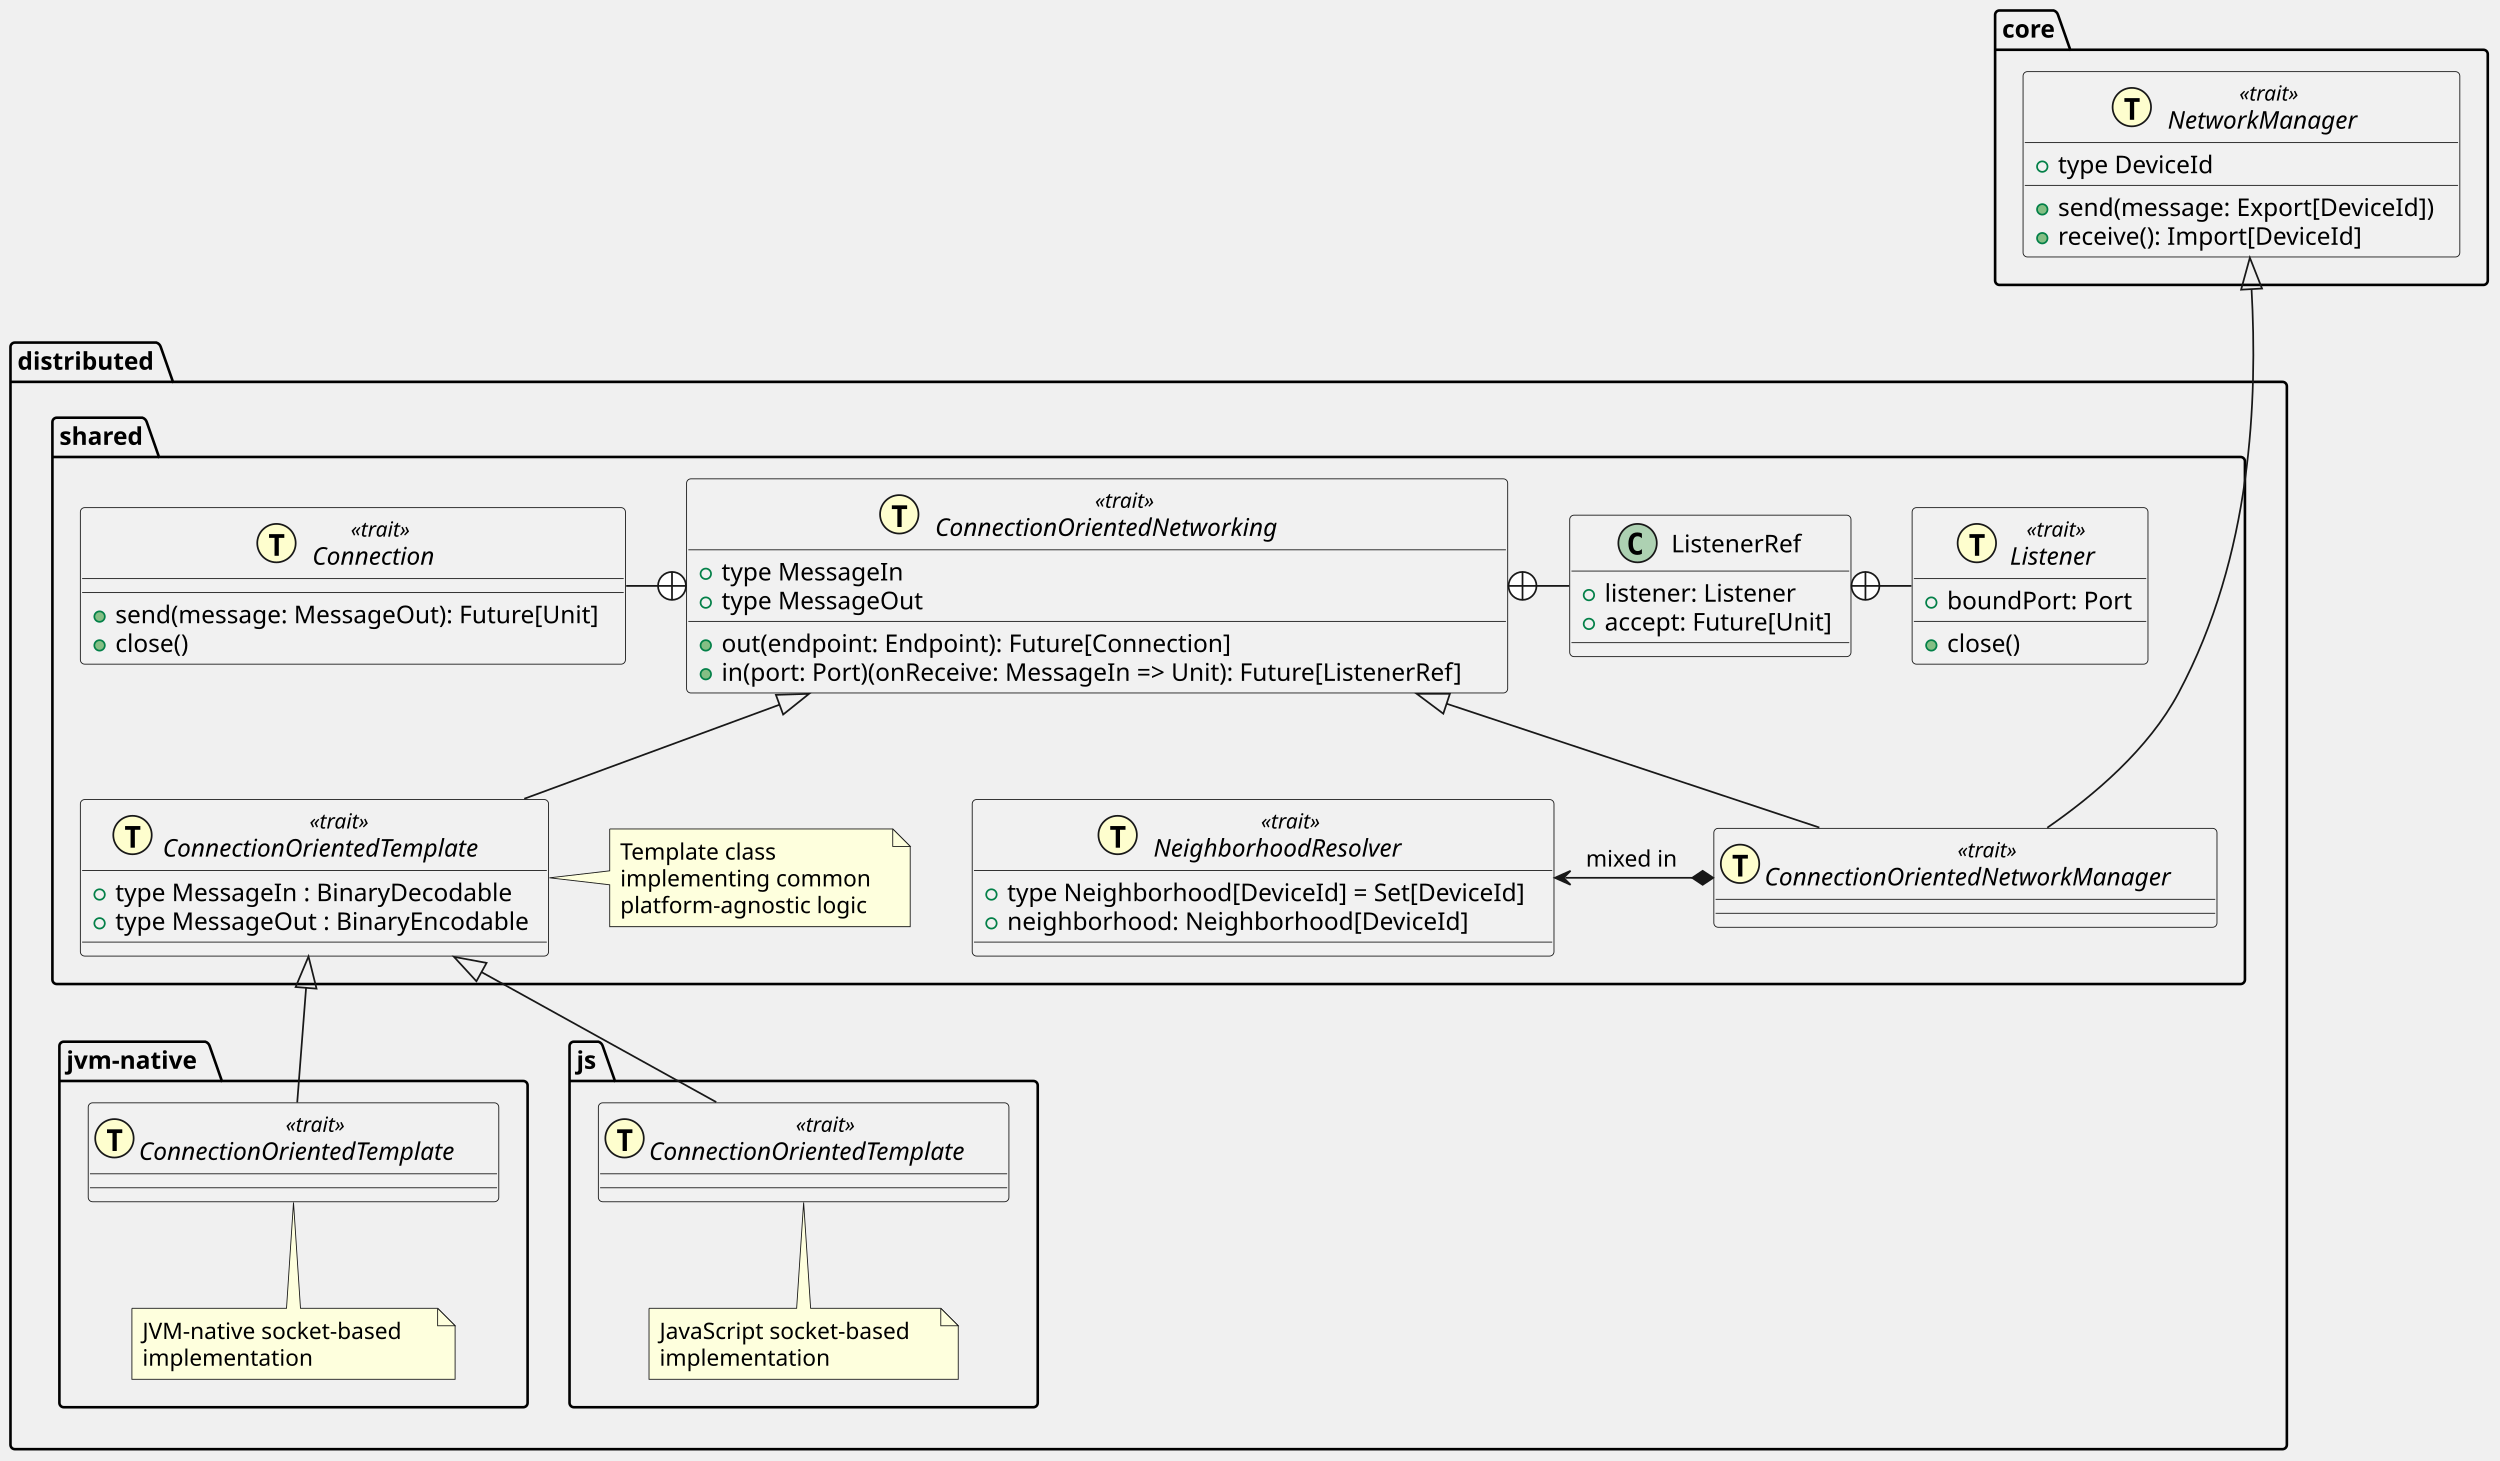
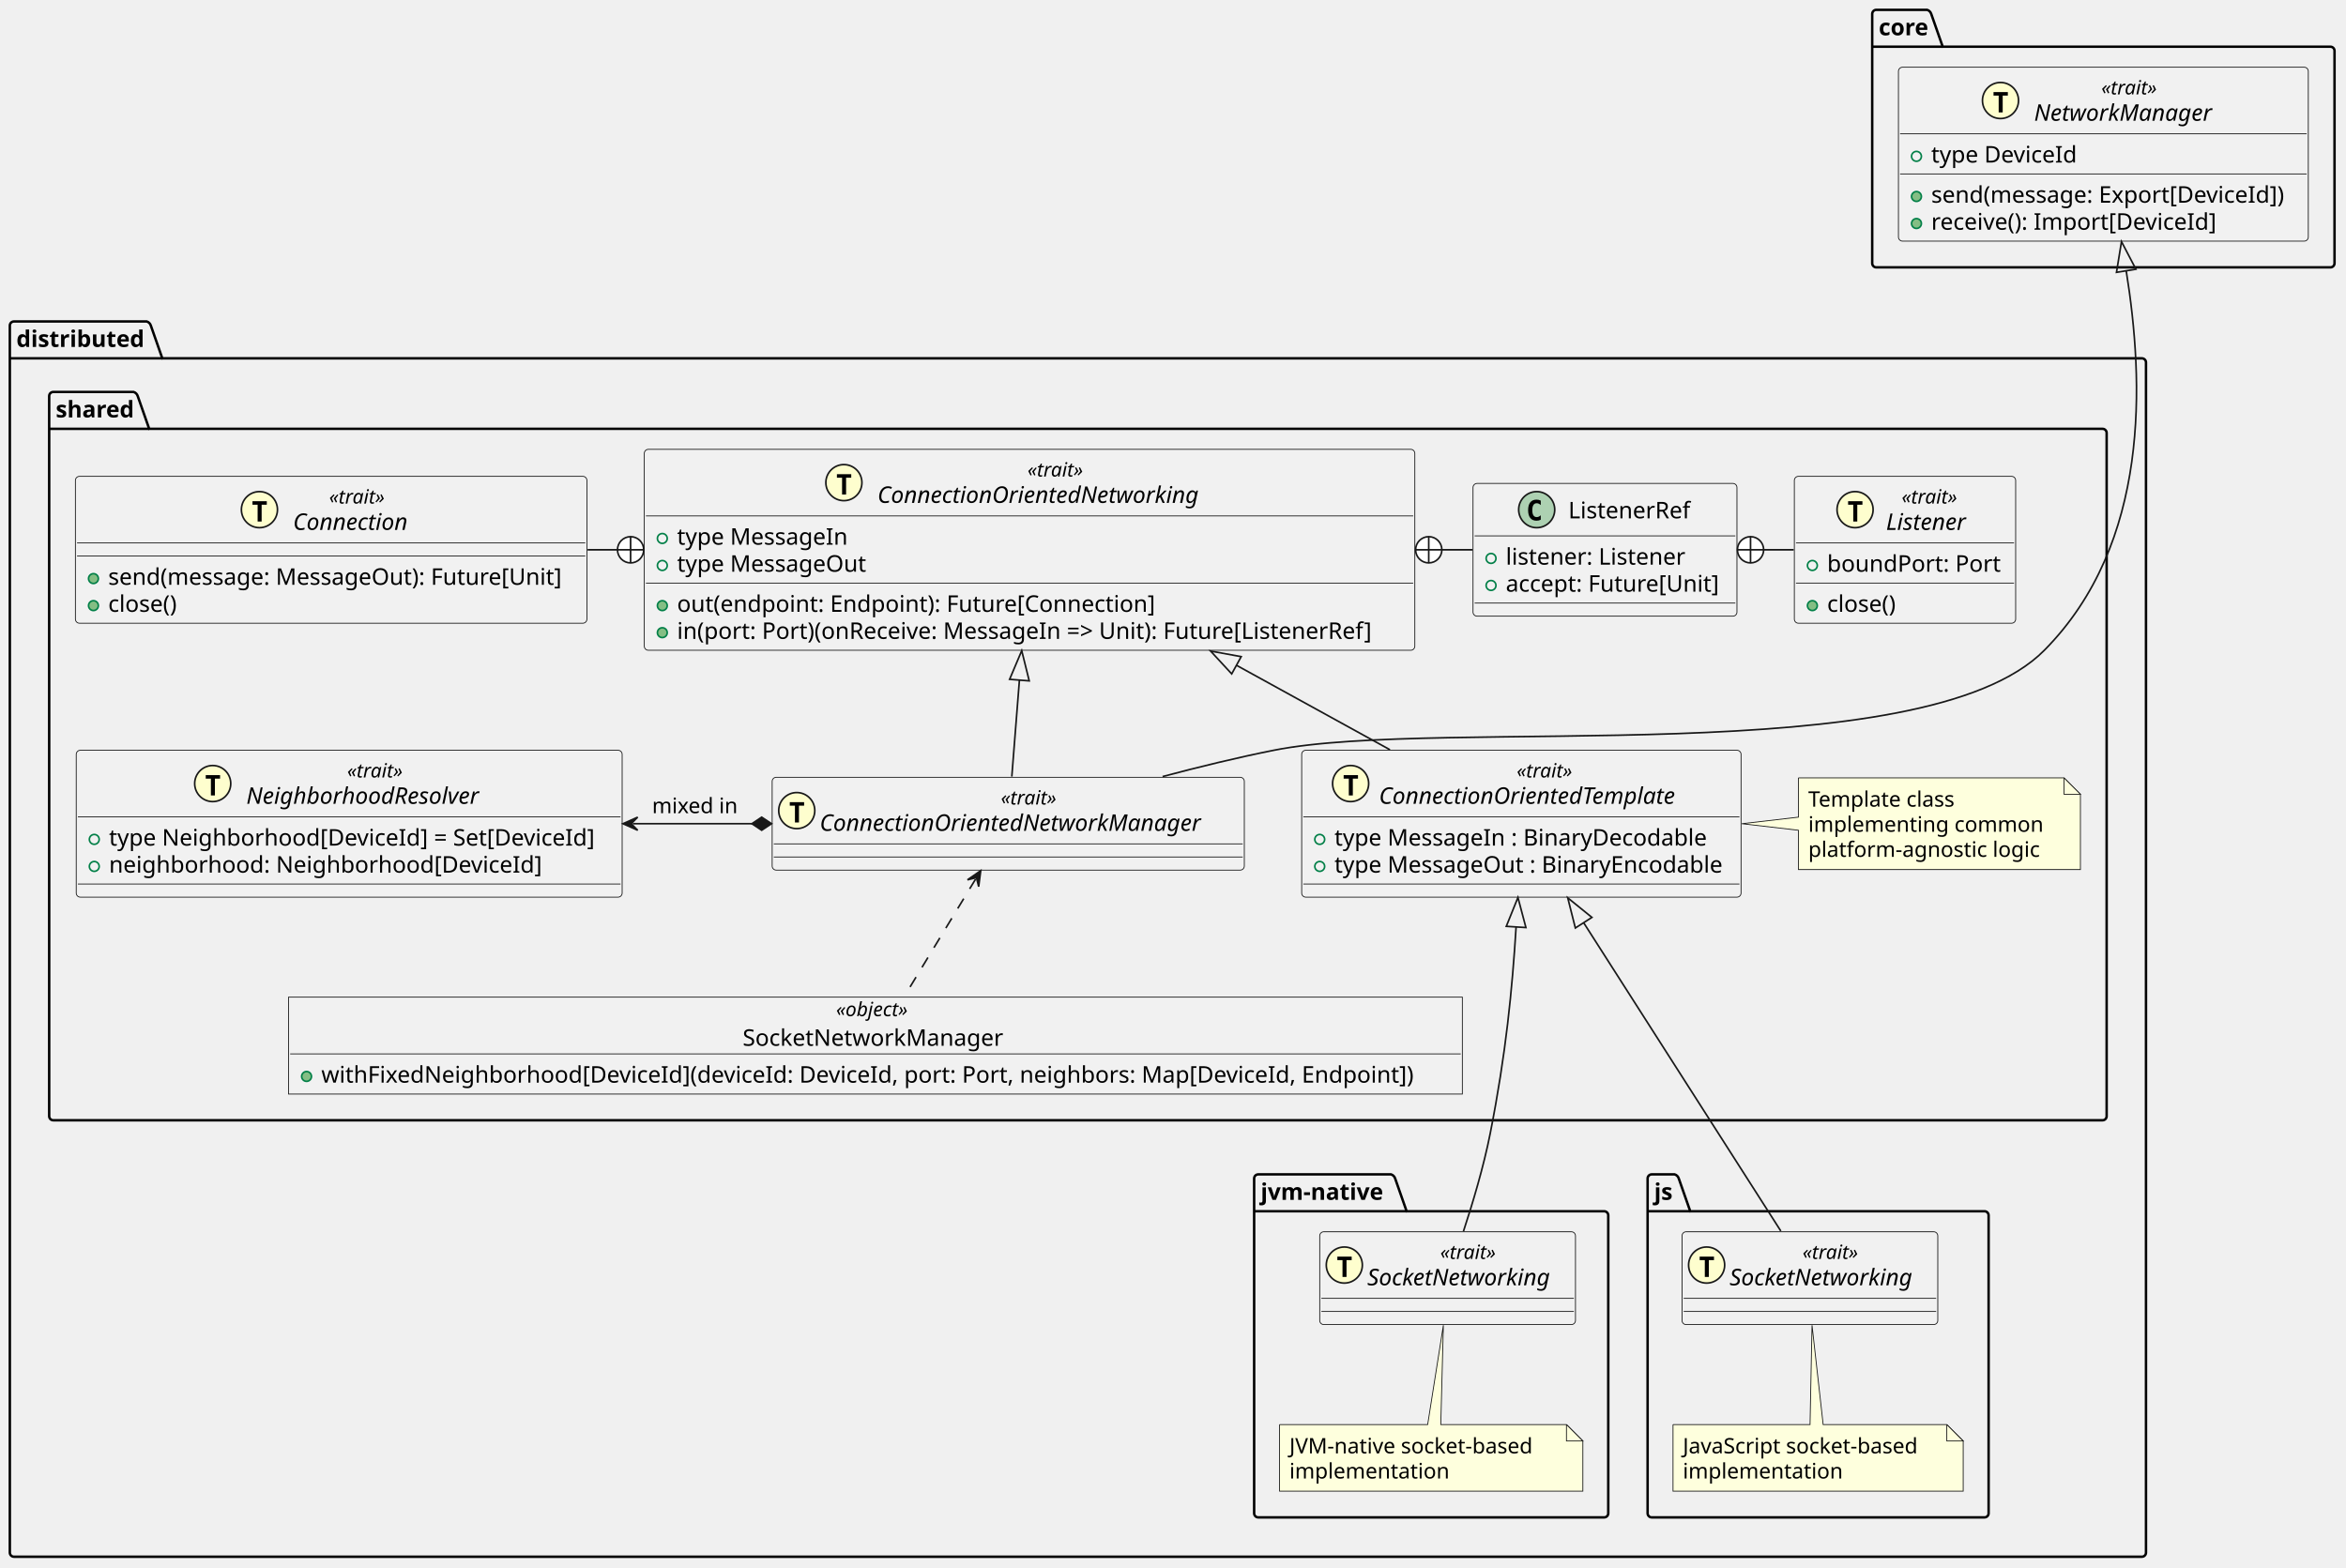
- <svg xmlns="http://www.w3.org/2000/svg" contentStyleType="text/css" height="836px" preserveAspectRatio="none" style="width:1431px;height:836px;background:#FFFFFF;" version="1.1" viewBox="0 0 1431 836" width="1431px" zoomAndPan="magnify">
+ <svg xmlns="http://www.w3.org/2000/svg" contentStyleType="text/css" height="956px" preserveAspectRatio="none" style="width:1431px;height:956px;background:#FFFFFF;" version="1.1" viewBox="0 0 1431 956" width="1431px" zoomAndPan="magnify">
  <defs />
  <g>
    <g id="cluster_core">
      <path d="M1144.5,6 L1175.5,6 A3.75,3.75 0 0 1 1178,8.5 L1185,28.488 L1421.5,28.488 A2.5,2.5 0 0 1 1424,30.988 L1424,160.59 A2.5,2.5 0 0 1 1421.5,163.09 L1144.5,163.09 A2.5,2.5 0 0 1 1142,160.59 L1142,8.5 A2.5,2.5 0 0 1 1144.5,6 " fill="none" style="stroke:#000000;stroke-width:1.5;" />
      <line style="stroke:#000000;stroke-width:1.5;" x1="1142" x2="1185" y1="28.488" y2="28.488" />
      <text fill="#000000" font-family="sans-serif" font-size="14" font-weight="bold" lengthAdjust="spacing" textLength="30" x="1146" y="21.535">core</text>
    </g>
    <g id="cluster_distributed">
-       <path d="M8.5,196.09 L89.5,196.09 A3.75,3.75 0 0 1 92,198.59 L99,218.578 L1306.5,218.578 A2.5,2.5 0 0 1 1309,221.078 L1309,827 A2.5,2.5 0 0 1 1306.5,829.5 L8.5,829.5 A2.5,2.5 0 0 1 6,827 L6,198.59 A2.5,2.5 0 0 1 8.5,196.09 " fill="none" style="stroke:#000000;stroke-width:1.5;" />
+       <path d="M8.5,196.09 L89.5,196.09 A3.75,3.75 0 0 1 92,198.59 L99,218.578 L1306.5,218.578 A2.5,2.5 0 0 1 1309,221.078 L1309,947.11 A2.5,2.5 0 0 1 1306.5,949.61 L8.5,949.61 A2.5,2.5 0 0 1 6,947.11 L6,198.59 A2.5,2.5 0 0 1 8.5,196.09 " fill="none" style="stroke:#000000;stroke-width:1.5;" />
      <line style="stroke:#000000;stroke-width:1.5;" x1="6" x2="99" y1="218.578" y2="218.578" />
      <text fill="#000000" font-family="sans-serif" font-size="14" font-weight="bold" lengthAdjust="spacing" textLength="80" x="10" y="211.625">distributed</text>
    </g>
    <g id="cluster_shared">
-       <path d="M32.5,239.09 L81.5,239.09 A3.75,3.75 0 0 1 84,241.59 L91,261.578 L1282.5,261.578 A2.5,2.5 0 0 1 1285,264.078 L1285,560.76 A2.5,2.5 0 0 1 1282.5,563.26 L32.5,563.26 A2.5,2.5 0 0 1 30,560.76 L30,241.59 A2.5,2.5 0 0 1 32.5,239.09 " fill="none" style="stroke:#000000;stroke-width:1.5;" />
+       <path d="M32.5,239.09 L81.5,239.09 A3.75,3.75 0 0 1 84,241.59 L91,261.578 L1282.5,261.578 A2.5,2.5 0 0 1 1285,264.078 L1285,680.87 A2.5,2.5 0 0 1 1282.5,683.37 L32.5,683.37 A2.5,2.5 0 0 1 30,680.87 L30,241.59 A2.5,2.5 0 0 1 32.5,239.09 " fill="none" style="stroke:#000000;stroke-width:1.5;" />
      <line style="stroke:#000000;stroke-width:1.5;" x1="30" x2="91" y1="261.578" y2="261.578" />
      <text fill="#000000" font-family="sans-serif" font-size="14" font-weight="bold" lengthAdjust="spacing" textLength="48" x="34" y="254.625">shared</text>
    </g>
    <g id="cluster_jvm-native">
-       <path d="M36.5,596.26 L117.5,596.26 A3.75,3.75 0 0 1 120,598.76 L127,618.748 L299.5,618.748 A2.5,2.5 0 0 1 302,621.248 L302,803 A2.5,2.5 0 0 1 299.5,805.5 L36.5,805.5 A2.5,2.5 0 0 1 34,803 L34,598.76 A2.5,2.5 0 0 1 36.5,596.26 " fill="none" style="stroke:#000000;stroke-width:1.5;" />
-       <line style="stroke:#000000;stroke-width:1.5;" x1="34" x2="127" y1="618.748" y2="618.748" />
-       <text fill="#000000" font-family="sans-serif" font-size="14" font-weight="bold" lengthAdjust="spacing" textLength="80" x="38" y="611.795">jvm-native</text>
+       <path d="M767.5,716.37 L848.5,716.37 A3.75,3.75 0 0 1 851,718.87 L858,738.858 L978.5,738.858 A2.5,2.5 0 0 1 981,741.358 L981,923.11 A2.5,2.5 0 0 1 978.5,925.61 L767.5,925.61 A2.5,2.5 0 0 1 765,923.11 L765,718.87 A2.5,2.5 0 0 1 767.5,716.37 " fill="none" style="stroke:#000000;stroke-width:1.5;" />
+       <line style="stroke:#000000;stroke-width:1.5;" x1="765" x2="858" y1="738.858" y2="738.858" />
+       <text fill="#000000" font-family="sans-serif" font-size="14" font-weight="bold" lengthAdjust="spacing" textLength="80" x="769" y="731.905">jvm-native</text>
    </g>
    <g id="cluster_js">
-       <path d="M328.5,596.26 L342.5,596.26 A3.75,3.75 0 0 1 345,598.76 L352,618.748 L591.5,618.748 A2.5,2.5 0 0 1 594,621.248 L594,803 A2.5,2.5 0 0 1 591.5,805.5 L328.5,805.5 A2.5,2.5 0 0 1 326,803 L326,598.76 A2.5,2.5 0 0 1 328.5,596.26 " fill="none" style="stroke:#000000;stroke-width:1.5;" />
-       <line style="stroke:#000000;stroke-width:1.5;" x1="326" x2="352" y1="618.748" y2="618.748" />
-       <text fill="#000000" font-family="sans-serif" font-size="14" font-weight="bold" lengthAdjust="spacing" textLength="13" x="330" y="611.795">js</text>
+       <path d="M1007.5,716.37 L1021.5,716.37 A3.75,3.75 0 0 1 1024,718.87 L1031,738.858 L1210.5,738.858 A2.5,2.5 0 0 1 1213,741.358 L1213,923.11 A2.5,2.5 0 0 1 1210.5,925.61 L1007.5,925.61 A2.5,2.5 0 0 1 1005,923.11 L1005,718.87 A2.5,2.5 0 0 1 1007.5,716.37 " fill="none" style="stroke:#000000;stroke-width:1.5;" />
+       <line style="stroke:#000000;stroke-width:1.5;" x1="1005" x2="1031" y1="738.858" y2="738.858" />
+       <text fill="#000000" font-family="sans-serif" font-size="14" font-weight="bold" lengthAdjust="spacing" textLength="13" x="1009" y="731.905">js</text>
    </g>
    <g id="elem_NetworkManager">
      <rect codeLine="9" fill="#F1F1F1" height="106.086" id="NetworkManager" rx="2.5" ry="2.5" style="stroke:#181818;stroke-width:0.5;" width="250" x="1158" y="41" />
      <ellipse cx="1220.25" cy="61.31" fill="#FEFECE" rx="11" ry="11" style="stroke:#181818;stroke-width:1.0;" />
      <path d="M1221.592,68.561 L1219.143,68.561 L1219.143,58.309 L1215.997,58.309 L1215.997,56.167 L1224.738,56.167 L1224.738,58.309 L1221.592,58.309 Z " fill="#000000" />
      <text fill="#000000" font-family="sans-serif" font-size="12" font-style="italic" lengthAdjust="spacing" textLength="35" x="1281.75" y="57.602">«trait»</text>
      <text fill="#000000" font-family="sans-serif" font-size="14" font-style="italic" lengthAdjust="spacing" textLength="117" x="1240.75" y="73.668">NetworkManager</text>
      <line style="stroke:#181818;stroke-width:0.5;" x1="1159" x2="1407" y1="81.621" y2="81.621" />
      <ellipse cx="1169" cy="95.365" fill="none" rx="3" ry="3" style="stroke:#038048;stroke-width:1.0;" />
      <text fill="#000000" font-family="sans-serif" font-size="14" lengthAdjust="spacing" textLength="90" x="1178" y="99.156">type DeviceId</text>
      <line style="stroke:#181818;stroke-width:0.5;" x1="1159" x2="1407" y1="106.109" y2="106.109" />
      <ellipse cx="1169" cy="119.853" fill="#84BE84" rx="3" ry="3" style="stroke:#038048;stroke-width:1.0;" />
      <text fill="#000000" font-family="sans-serif" font-size="14" lengthAdjust="spacing" textLength="224" x="1178" y="123.644">send(message: Export[DeviceId])</text>
      <ellipse cx="1169" cy="136.342" fill="#84BE84" rx="3" ry="3" style="stroke:#038048;stroke-width:1.0;" />
      <text fill="#000000" font-family="sans-serif" font-size="14" lengthAdjust="spacing" textLength="179" x="1178" y="140.133">receive(): Import[DeviceId]</text>
    </g>
    <g id="elem_ConnectionOrientedNetworking">
      <rect codeLine="26" fill="#F1F1F1" height="122.574" id="ConnectionOrientedNetworking" rx="2.5" ry="2.5" style="stroke:#181818;stroke-width:0.5;" width="470" x="393" y="274.09" />
      <ellipse cx="514.75" cy="294.401" fill="#FEFECE" rx="11" ry="11" style="stroke:#181818;stroke-width:1.0;" />
      <path d="M516.092,301.651 L513.643,301.651 L513.643,291.399 L510.497,291.399 L510.497,289.257 L519.238,289.257 L519.238,291.399 L516.092,291.399 Z " fill="#000000" />
      <text fill="#000000" font-family="sans-serif" font-size="12" font-style="italic" lengthAdjust="spacing" textLength="35" x="626.75" y="290.692">«trait»</text>
      <text fill="#000000" font-family="sans-serif" font-size="14" font-style="italic" lengthAdjust="spacing" textLength="218" x="535.25" y="306.758">ConnectionOrientedNetworking</text>
      <line style="stroke:#181818;stroke-width:0.5;" x1="394" x2="862" y1="314.711" y2="314.711" />
      <ellipse cx="404" cy="328.455" fill="none" rx="3" ry="3" style="stroke:#038048;stroke-width:1.0;" />
      <text fill="#000000" font-family="sans-serif" font-size="14" lengthAdjust="spacing" textLength="105" x="413" y="332.246">type MessageIn</text>
      <ellipse cx="404" cy="344.943" fill="none" rx="3" ry="3" style="stroke:#038048;stroke-width:1.0;" />
      <text fill="#000000" font-family="sans-serif" font-size="14" lengthAdjust="spacing" textLength="117" x="413" y="348.735">type MessageOut</text>
      <line style="stroke:#181818;stroke-width:0.5;" x1="394" x2="862" y1="355.688" y2="355.688" />
      <ellipse cx="404" cy="369.432" fill="#84BE84" rx="3" ry="3" style="stroke:#038048;stroke-width:1.0;" />
      <text fill="#000000" font-family="sans-serif" font-size="14" lengthAdjust="spacing" textLength="307" x="413" y="373.223">out(endpoint: Endpoint): Future[Connection]</text>
      <ellipse cx="404" cy="385.92" fill="#84BE84" rx="3" ry="3" style="stroke:#038048;stroke-width:1.0;" />
      <text fill="#000000" font-family="sans-serif" font-size="14" lengthAdjust="spacing" textLength="444" x="413" y="389.711">in(port: Port)(onReceive: MessageIn =&gt; Unit): Future[ListenerRef]</text>
    </g>
    <g id="elem_Connection">
      <rect codeLine="36" fill="#F1F1F1" height="89.598" id="Connection" rx="2.5" ry="2.5" style="stroke:#181818;stroke-width:0.5;" width="312" x="46" y="290.57" />
      <ellipse cx="158.25" cy="310.88" fill="#FEFECE" rx="11" ry="11" style="stroke:#181818;stroke-width:1.0;" />
      <path d="M159.592,318.13 L157.143,318.13 L157.143,307.879 L153.997,307.879 L153.997,305.738 L162.738,305.738 L162.738,307.879 L159.592,307.879 Z " fill="#000000" />
      <text fill="#000000" font-family="sans-serif" font-size="12" font-style="italic" lengthAdjust="spacing" textLength="35" x="200.75" y="307.172">«trait»</text>
      <text fill="#000000" font-family="sans-serif" font-size="14" font-style="italic" lengthAdjust="spacing" textLength="79" x="178.75" y="323.238">Connection</text>
      <line style="stroke:#181818;stroke-width:0.5;" x1="47" x2="357" y1="331.191" y2="331.191" />
      <line style="stroke:#181818;stroke-width:0.5;" x1="47" x2="357" y1="339.191" y2="339.191" />
      <ellipse cx="57" cy="352.935" fill="#84BE84" rx="3" ry="3" style="stroke:#038048;stroke-width:1.0;" />
      <text fill="#000000" font-family="sans-serif" font-size="14" lengthAdjust="spacing" textLength="286" x="66" y="356.726">send(message: MessageOut): Future[Unit]</text>
      <ellipse cx="57" cy="369.423" fill="#84BE84" rx="3" ry="3" style="stroke:#038048;stroke-width:1.0;" />
      <text fill="#000000" font-family="sans-serif" font-size="14" lengthAdjust="spacing" textLength="45" x="66" y="373.214">close()</text>
    </g>
    <g id="elem_ListenerRef">
-       <rect codeLine="41" fill="#F1F1F1" height="80.977" id="ListenerRef" rx="2.5" ry="2.5" style="stroke:#181818;stroke-width:0.5;" width="161" x="898.5" y="294.88" />
-       <ellipse cx="937.35" cy="310.88" fill="#ADD1B2" rx="11" ry="11" style="stroke:#181818;stroke-width:1.0;" />
-       <path d="M939.823,317.023 Q939.242,317.322 938.603,317.471 Q937.964,317.621 937.258,317.621 Q934.751,317.621 933.432,315.969 Q932.112,314.317 932.112,311.196 Q932.112,308.067 933.432,306.415 Q934.751,304.763 937.258,304.763 Q937.964,304.763 938.611,304.912 Q939.259,305.062 939.823,305.361 L939.823,308.083 Q939.192,307.502 938.599,307.232 Q938.005,306.962 937.374,306.962 Q936.03,306.962 935.345,308.029 Q934.66,309.096 934.66,311.196 Q934.66,313.288 935.345,314.354 Q936.03,315.421 937.374,315.421 Q938.005,315.421 938.599,315.151 Q939.192,314.882 939.823,314.3 Z " fill="#000000" />
-       <text fill="#000000" font-family="sans-serif" font-size="14" lengthAdjust="spacing" textLength="76" x="956.65" y="316.171">ListenerRef</text>
-       <line style="stroke:#181818;stroke-width:0.5;" x1="899.5" x2="1058.5" y1="326.88" y2="326.88" />
-       <ellipse cx="909.5" cy="340.624" fill="none" rx="3" ry="3" style="stroke:#038048;stroke-width:1.0;" />
-       <text fill="#000000" font-family="sans-serif" font-size="14" lengthAdjust="spacing" textLength="113" x="918.5" y="344.415">listener: Listener</text>
-       <ellipse cx="909.5" cy="357.112" fill="none" rx="3" ry="3" style="stroke:#038048;stroke-width:1.0;" />
-       <text fill="#000000" font-family="sans-serif" font-size="14" lengthAdjust="spacing" textLength="135" x="918.5" y="360.903">accept: Future[Unit]</text>
-       <line style="stroke:#181818;stroke-width:0.5;" x1="899.5" x2="1058.5" y1="367.857" y2="367.857" />
+       <rect codeLine="41" fill="#F1F1F1" height="80.977" id="ListenerRef" rx="2.5" ry="2.5" style="stroke:#181818;stroke-width:0.5;" width="161" x="898.5" y="294.89" />
+       <ellipse cx="937.35" cy="310.89" fill="#ADD1B2" rx="11" ry="11" style="stroke:#181818;stroke-width:1.0;" />
+       <path d="M939.823,317.033 Q939.242,317.332 938.603,317.481 Q937.964,317.631 937.258,317.631 Q934.751,317.631 933.432,315.979 Q932.112,314.327 932.112,311.206 Q932.112,308.077 933.432,306.425 Q934.751,304.773 937.258,304.773 Q937.964,304.773 938.611,304.922 Q939.259,305.072 939.823,305.37 L939.823,308.093 Q939.192,307.512 938.599,307.242 Q938.005,306.973 937.374,306.973 Q936.03,306.973 935.345,308.039 Q934.66,309.106 934.66,311.206 Q934.66,313.298 935.345,314.364 Q936.03,315.431 937.374,315.431 Q938.005,315.431 938.599,315.161 Q939.192,314.892 939.823,314.31 Z " fill="#000000" />
+       <text fill="#000000" font-family="sans-serif" font-size="14" lengthAdjust="spacing" textLength="76" x="956.65" y="316.181">ListenerRef</text>
+       <line style="stroke:#181818;stroke-width:0.5;" x1="899.5" x2="1058.5" y1="326.89" y2="326.89" />
+       <ellipse cx="909.5" cy="340.634" fill="none" rx="3" ry="3" style="stroke:#038048;stroke-width:1.0;" />
+       <text fill="#000000" font-family="sans-serif" font-size="14" lengthAdjust="spacing" textLength="113" x="918.5" y="344.425">listener: Listener</text>
+       <ellipse cx="909.5" cy="357.122" fill="none" rx="3" ry="3" style="stroke:#038048;stroke-width:1.0;" />
+       <text fill="#000000" font-family="sans-serif" font-size="14" lengthAdjust="spacing" textLength="135" x="918.5" y="360.913">accept: Future[Unit]</text>
+       <line style="stroke:#181818;stroke-width:0.5;" x1="899.5" x2="1058.5" y1="367.867" y2="367.867" />
    </g>
    <g id="elem_Listener">
      <rect codeLine="46" fill="#F1F1F1" height="89.598" id="Listener" rx="2.5" ry="2.5" style="stroke:#181818;stroke-width:0.5;" width="135" x="1094.5" y="290.57" />
      <ellipse cx="1131.55" cy="310.88" fill="#FEFECE" rx="11" ry="11" style="stroke:#181818;stroke-width:1.0;" />
      <path d="M1132.892,318.13 L1130.443,318.13 L1130.443,307.879 L1127.297,307.879 L1127.297,305.738 L1136.038,305.738 L1136.038,307.879 L1132.892,307.879 Z " fill="#000000" />
      <text fill="#000000" font-family="sans-serif" font-size="12" font-style="italic" lengthAdjust="spacing" textLength="35" x="1159.95" y="307.172">«trait»</text>
      <text fill="#000000" font-family="sans-serif" font-size="14" font-style="italic" lengthAdjust="spacing" textLength="54" x="1150.45" y="323.238">Listener</text>
      <line style="stroke:#181818;stroke-width:0.5;" x1="1095.5" x2="1228.5" y1="331.191" y2="331.191" />
      <ellipse cx="1105.5" cy="344.935" fill="none" rx="3" ry="3" style="stroke:#038048;stroke-width:1.0;" />
      <text fill="#000000" font-family="sans-serif" font-size="14" lengthAdjust="spacing" textLength="109" x="1114.5" y="348.726">boundPort: Port</text>
      <line style="stroke:#181818;stroke-width:0.5;" x1="1095.5" x2="1228.5" y1="355.679" y2="355.679" />
      <ellipse cx="1105.5" cy="369.423" fill="#84BE84" rx="3" ry="3" style="stroke:#038048;stroke-width:1.0;" />
      <text fill="#000000" font-family="sans-serif" font-size="14" lengthAdjust="spacing" textLength="45" x="1114.5" y="373.214">close()</text>
    </g>
    <g id="elem_ConnectionOrientedTemplate">
-       <rect codeLine="51" fill="#F1F1F1" height="89.598" id="ConnectionOrientedTemplate" rx="2.5" ry="2.5" style="stroke:#181818;stroke-width:0.5;" width="268" x="46" y="457.66" />
-       <ellipse cx="75.85" cy="477.971" fill="#FEFECE" rx="11" ry="11" style="stroke:#181818;stroke-width:1.0;" />
-       <path d="M77.192,485.221 L74.743,485.221 L74.743,474.969 L71.597,474.969 L71.597,472.827 L80.338,472.827 L80.338,474.969 L77.192,474.969 Z " fill="#000000" />
-       <text fill="#000000" font-family="sans-serif" font-size="12" font-style="italic" lengthAdjust="spacing" textLength="35" x="177.15" y="474.262">«trait»</text>
-       <text fill="#000000" font-family="sans-serif" font-size="14" font-style="italic" lengthAdjust="spacing" textLength="203" x="93.15" y="490.328">ConnectionOrientedTemplate</text>
-       <line style="stroke:#181818;stroke-width:0.5;" x1="47" x2="313" y1="498.281" y2="498.281" />
-       <ellipse cx="57" cy="512.025" fill="none" rx="3" ry="3" style="stroke:#038048;stroke-width:1.0;" />
-       <text fill="#000000" font-family="sans-serif" font-size="14" lengthAdjust="spacing" textLength="231" x="66" y="515.816">type MessageIn : BinaryDecodable</text>
-       <ellipse cx="57" cy="528.514" fill="none" rx="3" ry="3" style="stroke:#038048;stroke-width:1.0;" />
-       <text fill="#000000" font-family="sans-serif" font-size="14" lengthAdjust="spacing" textLength="242" x="66" y="532.304">type MessageOut : BinaryEncodable</text>
-       <line style="stroke:#181818;stroke-width:0.5;" x1="47" x2="313" y1="539.258" y2="539.258" />
+       <rect codeLine="51" fill="#F1F1F1" height="89.598" id="ConnectionOrientedTemplate" rx="2.5" ry="2.5" style="stroke:#181818;stroke-width:0.5;" width="268" x="794" y="457.66" />
+       <ellipse cx="823.85" cy="477.971" fill="#FEFECE" rx="11" ry="11" style="stroke:#181818;stroke-width:1.0;" />
+       <path d="M825.192,485.221 L822.743,485.221 L822.743,474.969 L819.597,474.969 L819.597,472.827 L828.338,472.827 L828.338,474.969 L825.192,474.969 Z " fill="#000000" />
+       <text fill="#000000" font-family="sans-serif" font-size="12" font-style="italic" lengthAdjust="spacing" textLength="35" x="925.15" y="474.262">«trait»</text>
+       <text fill="#000000" font-family="sans-serif" font-size="14" font-style="italic" lengthAdjust="spacing" textLength="203" x="841.15" y="490.328">ConnectionOrientedTemplate</text>
+       <line style="stroke:#181818;stroke-width:0.5;" x1="795" x2="1061" y1="498.281" y2="498.281" />
+       <ellipse cx="805" cy="512.025" fill="none" rx="3" ry="3" style="stroke:#038048;stroke-width:1.0;" />
+       <text fill="#000000" font-family="sans-serif" font-size="14" lengthAdjust="spacing" textLength="231" x="814" y="515.816">type MessageIn : BinaryDecodable</text>
+       <ellipse cx="805" cy="528.514" fill="none" rx="3" ry="3" style="stroke:#038048;stroke-width:1.0;" />
+       <text fill="#000000" font-family="sans-serif" font-size="14" lengthAdjust="spacing" textLength="242" x="814" y="532.304">type MessageOut : BinaryEncodable</text>
+       <line style="stroke:#181818;stroke-width:0.5;" x1="795" x2="1061" y1="539.258" y2="539.258" />
    </g>
    <g id="elem_GMN16">
-       <path d="M349,474.49 L349,498.46 L314.47,502.46 L349,506.46 L349,530.422 A0,0 0 0 0 349,530.422 L521,530.422 A0,0 0 0 0 521,530.422 L521,484.49 L511,474.49 L349,474.49 A0,0 0 0 0 349,474.49 " fill="#FEFFDD" style="stroke:#181818;stroke-width:0.5;" />
-       <path d="M511,474.49 L511,484.49 L521,484.49 L511,474.49 " fill="#FEFFDD" style="stroke:#181818;stroke-width:0.5;" />
-       <text fill="#000000" font-family="sans-serif" font-size="13" lengthAdjust="spacing" textLength="94" x="355" y="492.058">Template class</text>
-       <text fill="#000000" font-family="sans-serif" font-size="13" lengthAdjust="spacing" textLength="146" x="355" y="507.369">implementing common</text>
-       <text fill="#000000" font-family="sans-serif" font-size="13" lengthAdjust="spacing" textLength="151" x="355" y="522.679">platform-agnostic logic</text>
+       <path d="M1097,474.49 L1097,498.46 L1062.47,502.46 L1097,506.46 L1097,530.422 A0,0 0 0 0 1097,530.422 L1269,530.422 A0,0 0 0 0 1269,530.422 L1269,484.49 L1259,474.49 L1097,474.49 A0,0 0 0 0 1097,474.49 " fill="#FEFFDD" style="stroke:#181818;stroke-width:0.5;" />
+       <path d="M1259,474.49 L1259,484.49 L1269,484.49 L1259,474.49 " fill="#FEFFDD" style="stroke:#181818;stroke-width:0.5;" />
+       <text fill="#000000" font-family="sans-serif" font-size="13" lengthAdjust="spacing" textLength="94" x="1103" y="492.058">Template class</text>
+       <text fill="#000000" font-family="sans-serif" font-size="13" lengthAdjust="spacing" textLength="146" x="1103" y="507.369">implementing common</text>
+       <text fill="#000000" font-family="sans-serif" font-size="13" lengthAdjust="spacing" textLength="151" x="1103" y="522.679">platform-agnostic logic</text>
    </g>
    <g id="elem_NeighborhoodResolver">
-       <rect codeLine="61" fill="#F1F1F1" height="89.598" id="NeighborhoodResolver" rx="2.5" ry="2.5" style="stroke:#181818;stroke-width:0.5;" width="333" x="556.5" y="457.66" />
-       <ellipse cx="639.75" cy="477.971" fill="#FEFECE" rx="11" ry="11" style="stroke:#181818;stroke-width:1.0;" />
-       <path d="M641.092,485.221 L638.643,485.221 L638.643,474.969 L635.497,474.969 L635.497,472.827 L644.238,472.827 L644.238,474.969 L641.092,474.969 Z " fill="#000000" />
-       <text fill="#000000" font-family="sans-serif" font-size="12" font-style="italic" lengthAdjust="spacing" textLength="35" x="721.75" y="474.262">«trait»</text>
-       <text fill="#000000" font-family="sans-serif" font-size="14" font-style="italic" lengthAdjust="spacing" textLength="158" x="660.25" y="490.328">NeighborhoodResolver</text>
-       <line style="stroke:#181818;stroke-width:0.5;" x1="557.5" x2="888.5" y1="498.281" y2="498.281" />
-       <ellipse cx="567.5" cy="512.025" fill="none" rx="3" ry="3" style="stroke:#038048;stroke-width:1.0;" />
-       <text fill="#000000" font-family="sans-serif" font-size="14" lengthAdjust="spacing" textLength="307" x="576.5" y="515.816">type Neighborhood[DeviceId] = Set[DeviceId]</text>
-       <ellipse cx="567.5" cy="528.514" fill="none" rx="3" ry="3" style="stroke:#038048;stroke-width:1.0;" />
-       <text fill="#000000" font-family="sans-serif" font-size="14" lengthAdjust="spacing" textLength="274" x="576.5" y="532.304">neighborhood: Neighborhood[DeviceId]</text>
-       <line style="stroke:#181818;stroke-width:0.5;" x1="557.5" x2="888.5" y1="539.258" y2="539.258" />
+       <rect codeLine="61" fill="#F1F1F1" height="89.598" id="NeighborhoodResolver" rx="2.5" ry="2.5" style="stroke:#181818;stroke-width:0.5;" width="333" x="46.5" y="457.66" />
+       <ellipse cx="129.75" cy="477.971" fill="#FEFECE" rx="11" ry="11" style="stroke:#181818;stroke-width:1.0;" />
+       <path d="M131.092,485.221 L128.643,485.221 L128.643,474.969 L125.497,474.969 L125.497,472.827 L134.238,472.827 L134.238,474.969 L131.092,474.969 Z " fill="#000000" />
+       <text fill="#000000" font-family="sans-serif" font-size="12" font-style="italic" lengthAdjust="spacing" textLength="35" x="211.75" y="474.262">«trait»</text>
+       <text fill="#000000" font-family="sans-serif" font-size="14" font-style="italic" lengthAdjust="spacing" textLength="158" x="150.25" y="490.328">NeighborhoodResolver</text>
+       <line style="stroke:#181818;stroke-width:0.5;" x1="47.5" x2="378.5" y1="498.281" y2="498.281" />
+       <ellipse cx="57.5" cy="512.025" fill="none" rx="3" ry="3" style="stroke:#038048;stroke-width:1.0;" />
+       <text fill="#000000" font-family="sans-serif" font-size="14" lengthAdjust="spacing" textLength="307" x="66.5" y="515.816">type Neighborhood[DeviceId] = Set[DeviceId]</text>
+       <ellipse cx="57.5" cy="528.514" fill="none" rx="3" ry="3" style="stroke:#038048;stroke-width:1.0;" />
+       <text fill="#000000" font-family="sans-serif" font-size="14" lengthAdjust="spacing" textLength="274" x="66.5" y="532.304">neighborhood: Neighborhood[DeviceId]</text>
+       <line style="stroke:#181818;stroke-width:0.5;" x1="47.5" x2="378.5" y1="539.258" y2="539.258" />
    </g>
    <g id="elem_ConnectionOrientedNetworkManager">
-       <rect codeLine="66" fill="#F1F1F1" height="56.621" id="ConnectionOrientedNetworkManager" rx="2.5" ry="2.5" style="stroke:#181818;stroke-width:0.5;" width="288" x="981" y="474.15" />
-       <ellipse cx="996" cy="494.461" fill="#FEFECE" rx="11" ry="11" style="stroke:#181818;stroke-width:1.0;" />
-       <path d="M997.342,501.711 L994.893,501.711 L994.893,491.459 L991.747,491.459 L991.747,489.317 L1000.488,489.317 L1000.488,491.459 L997.342,491.459 Z " fill="#000000" />
-       <text fill="#000000" font-family="sans-serif" font-size="12" font-style="italic" lengthAdjust="spacing" textLength="35" x="1120.5" y="490.752">«trait»</text>
-       <text fill="#000000" font-family="sans-serif" font-size="14" font-style="italic" lengthAdjust="spacing" textLength="256" x="1010" y="506.818">ConnectionOrientedNetworkManager</text>
-       <line style="stroke:#181818;stroke-width:0.5;" x1="982" x2="1268" y1="514.771" y2="514.771" />
-       <line style="stroke:#181818;stroke-width:0.5;" x1="982" x2="1268" y1="522.771" y2="522.771" />
-     </g>
-     <g id="elem_ConnectionOrientedTemplate">
-       <rect codeLine="72" fill="#F1F1F1" height="56.621" id="ConnectionOrientedTemplate" rx="2.5" ry="2.5" style="stroke:#181818;stroke-width:0.5;" width="235" x="50.5" y="631.26" />
-       <ellipse cx="65.5" cy="651.571" fill="#FEFECE" rx="11" ry="11" style="stroke:#181818;stroke-width:1.0;" />
-       <path d="M66.842,658.821 L64.393,658.821 L64.393,648.569 L61.247,648.569 L61.247,646.428 L69.988,646.428 L69.988,648.569 L66.842,648.569 Z " fill="#000000" />
-       <text fill="#000000" font-family="sans-serif" font-size="12" font-style="italic" lengthAdjust="spacing" textLength="35" x="163.5" y="647.862">«trait»</text>
-       <text fill="#000000" font-family="sans-serif" font-size="14" font-style="italic" lengthAdjust="spacing" textLength="203" x="79.5" y="663.928">ConnectionOrientedTemplate</text>
-       <line style="stroke:#181818;stroke-width:0.5;" x1="51.5" x2="284.5" y1="671.881" y2="671.881" />
-       <line style="stroke:#181818;stroke-width:0.5;" x1="51.5" x2="284.5" y1="679.881" y2="679.881" />
-     </g>
-     <g id="elem_GMN28">
-       <path d="M75.5,748.88 L75.5,789.501 A0,0 0 0 0 75.5,789.501 L260.5,789.501 A0,0 0 0 0 260.5,789.501 L260.5,758.88 L250.5,748.88 L172,748.88 L168,688.28 L164,748.88 L75.5,748.88 A0,0 0 0 0 75.5,748.88 " fill="#FEFFDD" style="stroke:#181818;stroke-width:0.5;" />
-       <path d="M250.5,748.88 L250.5,758.88 L260.5,758.88 L250.5,748.88 " fill="#FEFFDD" style="stroke:#181818;stroke-width:0.5;" />
-       <text fill="#000000" font-family="sans-serif" font-size="13" lengthAdjust="spacing" textLength="160" x="81.5" y="766.448">JVM-native socket-based</text>
-       <text fill="#000000" font-family="sans-serif" font-size="13" lengthAdjust="spacing" textLength="99" x="81.5" y="781.759">implementation</text>
-     </g>
-     <g id="elem_ConnectionOrientedTemplate">
-       <rect codeLine="80" fill="#F1F1F1" height="56.621" id="ConnectionOrientedTemplate" rx="2.5" ry="2.5" style="stroke:#181818;stroke-width:0.5;" width="235" x="342.5" y="631.26" />
-       <ellipse cx="357.5" cy="651.571" fill="#FEFECE" rx="11" ry="11" style="stroke:#181818;stroke-width:1.0;" />
-       <path d="M358.842,658.821 L356.393,658.821 L356.393,648.569 L353.247,648.569 L353.247,646.428 L361.988,646.428 L361.988,648.569 L358.842,648.569 Z " fill="#000000" />
-       <text fill="#000000" font-family="sans-serif" font-size="12" font-style="italic" lengthAdjust="spacing" textLength="35" x="455.5" y="647.862">«trait»</text>
-       <text fill="#000000" font-family="sans-serif" font-size="14" font-style="italic" lengthAdjust="spacing" textLength="203" x="371.5" y="663.928">ConnectionOrientedTemplate</text>
-       <line style="stroke:#181818;stroke-width:0.5;" x1="343.5" x2="576.5" y1="671.881" y2="671.881" />
-       <line style="stroke:#181818;stroke-width:0.5;" x1="343.5" x2="576.5" y1="679.881" y2="679.881" />
-     </g>
-     <g id="elem_GMN34">
-       <path d="M371.5,748.88 L371.5,789.501 A0,0 0 0 0 371.5,789.501 L548.5,789.501 A0,0 0 0 0 548.5,789.501 L548.5,758.88 L538.5,748.88 L464,748.88 L460,688.28 L456,748.88 L371.5,748.88 A0,0 0 0 0 371.5,748.88 " fill="#FEFFDD" style="stroke:#181818;stroke-width:0.5;" />
-       <path d="M538.5,748.88 L538.5,758.88 L548.5,758.88 L538.5,748.88 " fill="#FEFFDD" style="stroke:#181818;stroke-width:0.5;" />
-       <text fill="#000000" font-family="sans-serif" font-size="13" lengthAdjust="spacing" textLength="152" x="377.5" y="766.448">JavaScript socket-based</text>
-       <text fill="#000000" font-family="sans-serif" font-size="13" lengthAdjust="spacing" textLength="99" x="377.5" y="781.759">implementation</text>
+       <rect codeLine="66" fill="#F1F1F1" height="56.621" id="ConnectionOrientedNetworkManager" rx="2.5" ry="2.5" style="stroke:#181818;stroke-width:0.5;" width="288" x="471" y="474.15" />
+       <ellipse cx="486" cy="494.461" fill="#FEFECE" rx="11" ry="11" style="stroke:#181818;stroke-width:1.0;" />
+       <path d="M487.342,501.711 L484.893,501.711 L484.893,491.459 L481.747,491.459 L481.747,489.317 L490.488,489.317 L490.488,491.459 L487.342,491.459 Z " fill="#000000" />
+       <text fill="#000000" font-family="sans-serif" font-size="12" font-style="italic" lengthAdjust="spacing" textLength="35" x="610.5" y="490.752">«trait»</text>
+       <text fill="#000000" font-family="sans-serif" font-size="14" font-style="italic" lengthAdjust="spacing" textLength="256" x="500" y="506.818">ConnectionOrientedNetworkManager</text>
+       <line style="stroke:#181818;stroke-width:0.5;" x1="472" x2="758" y1="514.771" y2="514.771" />
+       <line style="stroke:#181818;stroke-width:0.5;" x1="472" x2="758" y1="522.771" y2="522.771" />
+     </g>
+     <g id="elem_SocketNetworkManager">
+       <rect fill="#F1F1F1" height="59.109" style="stroke:#181818;stroke-width:0.5;" width="716" x="176" y="608.26" />
+       <text fill="#000000" font-family="sans-serif" font-size="12" font-style="italic" lengthAdjust="spacing" textLength="48" x="510" y="619.862">«object»</text>
+       <text fill="#000000" font-family="sans-serif" font-size="14" lengthAdjust="spacing" textLength="162" x="453" y="637.928">SocketNetworkManager</text>
+       <line style="stroke:#181818;stroke-width:0.5;" x1="177" x2="891" y1="642.881" y2="642.881" />
+       <ellipse cx="187" cy="656.625" fill="#84BE84" rx="3" ry="3" style="stroke:#038048;stroke-width:1.0;" />
+       <text fill="#000000" font-family="sans-serif" font-size="14" lengthAdjust="spacing" textLength="690" x="196" y="660.416">withFixedNeighborhood[DeviceId](deviceId: DeviceId, port: Port, neighbors: Map[DeviceId, Endpoint])</text>
+     </g>
+     <g id="elem_SocketNetworking">
+       <rect codeLine="77" fill="#F1F1F1" height="56.621" id="SocketNetworking" rx="2.5" ry="2.5" style="stroke:#181818;stroke-width:0.5;" width="156" x="805" y="751.37" />
+       <ellipse cx="820" cy="771.681" fill="#FEFECE" rx="11" ry="11" style="stroke:#181818;stroke-width:1.0;" />
+       <path d="M821.342,778.931 L818.893,778.931 L818.893,768.679 L815.747,768.679 L815.747,766.538 L824.488,766.538 L824.488,768.679 L821.342,768.679 Z " fill="#000000" />
+       <text fill="#000000" font-family="sans-serif" font-size="12" font-style="italic" lengthAdjust="spacing" textLength="35" x="878.5" y="767.972">«trait»</text>
+       <text fill="#000000" font-family="sans-serif" font-size="14" font-style="italic" lengthAdjust="spacing" textLength="124" x="834" y="784.038">SocketNetworking</text>
+       <line style="stroke:#181818;stroke-width:0.5;" x1="806" x2="960" y1="791.991" y2="791.991" />
+       <line style="stroke:#181818;stroke-width:0.5;" x1="806" x2="960" y1="799.991" y2="799.991" />
+     </g>
+     <g id="elem_GMN32">
+       <path d="M780.5,868.99 L780.5,909.611 A0,0 0 0 0 780.5,909.611 L965.5,909.611 A0,0 0 0 0 965.5,909.611 L965.5,878.99 L955.5,868.99 L878.84,868.99 L880.42,808.39 L870.84,868.99 L780.5,868.99 A0,0 0 0 0 780.5,868.99 " fill="#FEFFDD" style="stroke:#181818;stroke-width:0.5;" />
+       <path d="M955.5,868.99 L955.5,878.99 L965.5,878.99 L955.5,868.99 " fill="#FEFFDD" style="stroke:#181818;stroke-width:0.5;" />
+       <text fill="#000000" font-family="sans-serif" font-size="13" lengthAdjust="spacing" textLength="160" x="786.5" y="886.558">JVM-native socket-based</text>
+       <text fill="#000000" font-family="sans-serif" font-size="13" lengthAdjust="spacing" textLength="99" x="786.5" y="901.869">implementation</text>
+     </g>
+     <g id="elem_SocketNetworking">
+       <rect codeLine="86" fill="#F1F1F1" height="56.621" id="SocketNetworking" rx="2.5" ry="2.5" style="stroke:#181818;stroke-width:0.5;" width="156" x="1026" y="751.37" />
+       <ellipse cx="1041" cy="771.681" fill="#FEFECE" rx="11" ry="11" style="stroke:#181818;stroke-width:1.0;" />
+       <path d="M1042.342,778.931 L1039.893,778.931 L1039.893,768.679 L1036.747,768.679 L1036.747,766.538 L1045.488,766.538 L1045.488,768.679 L1042.342,768.679 Z " fill="#000000" />
+       <text fill="#000000" font-family="sans-serif" font-size="12" font-style="italic" lengthAdjust="spacing" textLength="35" x="1099.5" y="767.972">«trait»</text>
+       <text fill="#000000" font-family="sans-serif" font-size="14" font-style="italic" lengthAdjust="spacing" textLength="124" x="1055" y="784.038">SocketNetworking</text>
+       <line style="stroke:#181818;stroke-width:0.5;" x1="1027" x2="1181" y1="791.991" y2="791.991" />
+       <line style="stroke:#181818;stroke-width:0.5;" x1="1027" x2="1181" y1="799.991" y2="799.991" />
+     </g>
+     <g id="elem_GMN39">
+       <path d="M1020.5,868.99 L1020.5,909.611 A0,0 0 0 0 1020.5,909.611 L1197.5,909.611 A0,0 0 0 0 1197.5,909.611 L1197.5,878.99 L1187.5,868.99 L1112.08,868.99 L1105.29,808.39 L1104.08,868.99 L1020.5,868.99 A0,0 0 0 0 1020.5,868.99 " fill="#FEFFDD" style="stroke:#181818;stroke-width:0.5;" />
+       <path d="M1187.5,868.99 L1187.5,878.99 L1197.5,878.99 L1187.5,868.99 " fill="#FEFFDD" style="stroke:#181818;stroke-width:0.5;" />
+       <text fill="#000000" font-family="sans-serif" font-size="13" lengthAdjust="spacing" textLength="152" x="1026.5" y="886.558">JavaScript socket-based</text>
+       <text fill="#000000" font-family="sans-serif" font-size="13" lengthAdjust="spacing" textLength="99" x="1026.5" y="901.869">implementation</text>
    </g>
    <g id="link_Connection_ConnectionOrientedNetworking">
      <path codeLine="32" d="M358.42,335.37 C369.83,335.37 365.24,335.37 376.65,335.37 " fill="none" id="Connection-to-ConnectionOrientedNetworking" style="stroke:#181818;stroke-width:1.0;" />
      <ellipse cx="384.65" cy="335.37" fill="#FFFFFF" rx="8" ry="8" style="stroke:#181818;stroke-width:1.0;" />
      <line style="stroke:#181818;stroke-width:1.0;" x1="376.65" x2="392.65" y1="335.37" y2="335.37" />
      <line style="stroke:#181818;stroke-width:1.0;" x1="384.65" x2="384.65" y1="327.37" y2="343.37" />
    </g>
    <g id="link_ConnectionOrientedNetworking_ListenerRef">
      <path codeLine="33" d="M879.49,335.37 C891.07,335.37 886.65,335.37 898.23,335.37 " fill="none" id="ConnectionOrientedNetworking-backto-ListenerRef" style="stroke:#181818;stroke-width:1.0;" />
      <ellipse cx="871.49" cy="335.37" fill="#FFFFFF" rx="8" ry="8" style="stroke:#181818;stroke-width:1.0;" />
      <line style="stroke:#181818;stroke-width:1.0;" x1="879.49" x2="863.49" y1="335.37" y2="335.37" />
      <line style="stroke:#181818;stroke-width:1.0;" x1="871.49" x2="871.49" y1="343.37" y2="327.37" />
    </g>
    <g id="link_ListenerRef_Listener">
      <path codeLine="34" d="M1075.78,335.37 C1087.22,335.37 1082.67,335.37 1094.12,335.37 " fill="none" id="ListenerRef-backto-Listener" style="stroke:#181818;stroke-width:1.0;" />
      <ellipse cx="1067.78" cy="335.37" fill="#FFFFFF" rx="8" ry="8" style="stroke:#181818;stroke-width:1.0;" />
      <line style="stroke:#181818;stroke-width:1.0;" x1="1075.78" x2="1059.78" y1="335.37" y2="335.37" />
      <line style="stroke:#181818;stroke-width:1.0;" x1="1067.78" x2="1067.78" y1="343.37" y2="327.37" />
    </g>
    <g id="link_ConnectionOrientedNetworking_ConnectionOrientedTemplate">
-       <path d="M446.201,403.366 C392.191,423.276 350.12,438.77 300.07,457.21 " fill="none" id="ConnectionOrientedNetworking-backto-ConnectionOrientedTemplate" style="stroke:#181818;stroke-width:1.0;" />
-       <polygon fill="none" points="463.09,397.14,444.126,397.736,448.276,408.996,463.09,397.14" style="stroke:#181818;stroke-width:1.0;" />
+       <path d="M754.201,405.817 C790.461,425.767 814.26,438.87 847.83,457.34 " fill="none" id="ConnectionOrientedNetworking-backto-ConnectionOrientedTemplate" style="stroke:#181818;stroke-width:1.0;" />
+       <polygon fill="none" points="738.43,397.14,751.308,411.074,757.093,400.56,738.43,397.14" style="stroke:#181818;stroke-width:1.0;" />
    </g>
    <g id="link_ConnectionOrientedNetworking_ConnectionOrientedNetworkManager">
-       <path d="M828.032,402.815 C907.052,429.065 978.51,452.8 1041.39,473.69 " fill="none" id="ConnectionOrientedNetworking-backto-ConnectionOrientedNetworkManager" style="stroke:#181818;stroke-width:1.0;" />
-       <polygon fill="none" points="810.95,397.14,826.141,408.509,829.924,397.12,810.95,397.14" style="stroke:#181818;stroke-width:1.0;" />
+       <path d="M621.819,414.855 C619.749,441.175 618.83,452.77 617.18,473.71 " fill="none" id="ConnectionOrientedNetworking-backto-ConnectionOrientedNetworkManager" style="stroke:#181818;stroke-width:1.0;" />
+       <polygon fill="none" points="623.23,396.91,615.837,414.384,627.8,415.325,623.23,396.91" style="stroke:#181818;stroke-width:1.0;" />
    </g>
    <g id="link_NeighborhoodResolver_ConnectionOrientedNetworkManager">
-       <path codeLine="67" d="M895.99,502.46 C926.08,502.46 939.23,502.46 968.61,502.46 " fill="none" id="NeighborhoodResolver-ConnectionOrientedNetworkManager" style="stroke:#181818;stroke-width:1.0;" />
-       <polygon fill="#181818" points="889.99,502.46,898.99,506.46,894.99,502.46,898.99,498.46,889.99,502.46" style="stroke:#181818;stroke-width:1.0;" />
-       <polygon fill="#181818" points="980.61,502.46,974.61,498.46,968.61,502.46,974.61,506.46,980.61,502.46" style="stroke:#181818;stroke-width:1.0;" />
-       <text fill="#000000" font-family="sans-serif" font-size="13" lengthAdjust="spacing" textLength="55" x="907.75" y="496.028">mixed in</text>
+       <path codeLine="67" d="M385.99,502.46 C416.08,502.46 429.23,502.46 458.61,502.46 " fill="none" id="NeighborhoodResolver-ConnectionOrientedNetworkManager" style="stroke:#181818;stroke-width:1.0;" />
+       <polygon fill="#181818" points="379.99,502.46,388.99,506.46,384.99,502.46,388.99,498.46,379.99,502.46" style="stroke:#181818;stroke-width:1.0;" />
+       <polygon fill="#181818" points="470.61,502.46,464.61,498.46,458.61,502.46,464.61,506.46,470.61,502.46" style="stroke:#181818;stroke-width:1.0;" />
+       <text fill="#000000" font-family="sans-serif" font-size="13" lengthAdjust="spacing" textLength="55" x="397.75" y="496.028">mixed in</text>
    </g>
    <g id="link_NetworkManager_ConnectionOrientedNetworkManager">
-       <path codeLine="68" d="M1288.79,165.484 C1292.19,228.484 1289.19,317.56 1247,396.66 C1229.85,428.81 1198.48,455.42 1171.85,473.78 " fill="none" id="NetworkManager-backto-ConnectionOrientedNetworkManager" style="stroke:#181818;stroke-width:1.0;" />
-       <polygon fill="none" points="1287.82,147.51,1282.799,165.807,1294.781,165.161,1287.82,147.51" style="stroke:#181818;stroke-width:1.0;" />
-     </g>
-     <g id="link_ConnectionOrientedTemplate_ConnectionOrientedTemplate">
-       <path d="M175.201,565.436 C173.121,592.306 171.92,607.88 170.13,631.03 " fill="none" id="ConnectionOrientedTemplate-backto-ConnectionOrientedTemplate" style="stroke:#181818;stroke-width:1.0;" />
-       <polygon fill="none" points="176.59,547.49,169.219,564.973,181.183,565.899,176.59,547.49" style="stroke:#181818;stroke-width:1.0;" />
-     </g>
-     <g id="link_ConnectionOrientedTemplate_ConnectionOrientedTemplate">
-       <path d="M275.606,556.422 C323.936,583.192 368.33,607.79 410,630.87 " fill="none" id="ConnectionOrientedTemplate-backto-ConnectionOrientedTemplate-1" style="stroke:#181818;stroke-width:1.0;" />
-       <polygon fill="none" points="259.86,547.7,272.699,561.67,278.513,551.173,259.86,547.7" style="stroke:#181818;stroke-width:1.0;" />
+       <path codeLine="68" d="M1296.928,165.17 C1307.818,232.65 1311.74,331.26 1247,396.66 C1172.91,471.52 880.29,437.09 777,457.66 C754.86,462.07 731.27,467.82 709.15,473.7 " fill="none" id="NetworkManager-backto-ConnectionOrientedNetworkManager" style="stroke:#181818;stroke-width:1.0;" />
+       <polygon fill="none" points="1294.06,147.4,1291.004,166.126,1302.851,164.214,1294.06,147.4" style="stroke:#181818;stroke-width:1.0;" />
+     </g>
+     <g id="link_ConnectionOrientedNetworkManager_SocketNetworkManager">
+       <path codeLine="73" d="M595.104,536.217 C581.474,558.648 565.44,585.05 551.6,607.83 " fill="none" id="ConnectionOrientedNetworkManager-backto-SocketNetworkManager" style="stroke:#181818;stroke-width:1.0;stroke-dasharray:7.0,7.0;" />
+       <polygon fill="#181818" points="598.22,531.09,590.128,536.704,595.624,535.363,596.965,540.859,598.22,531.09" style="stroke:#181818;stroke-width:1.0;" />
+     </g>
+     <g id="link_ConnectionOrientedTemplate_SocketNetworking">
+       <path codeLine="78" d="M924.784,565.435 C922.404,603.735 918.63,642.63 909,691.37 C904.98,711.69 898.27,734.08 892.67,751.1 " fill="none" id="ConnectionOrientedTemplate-backto-SocketNetworking" style="stroke:#181818;stroke-width:1.0;" />
+       <polygon fill="none" points="925.9,547.47,918.795,565.063,930.772,565.808,925.9,547.47" style="stroke:#181818;stroke-width:1.0;" />
+     </g>
+     <g id="link_ConnectionOrientedTemplate_SocketNetworking">
+       <path codeLine="87" d="M965.977,562.844 C1002.607,620.124 1055.69,703.13 1086.25,750.92 " fill="none" id="ConnectionOrientedTemplate-backto-SocketNetworking-1" style="stroke:#181818;stroke-width:1.0;" />
+       <polygon fill="none" points="956.28,547.68,960.923,566.077,971.032,559.612,956.28,547.68" style="stroke:#181818;stroke-width:1.0;" />
    </g>
  </g>
</svg>
